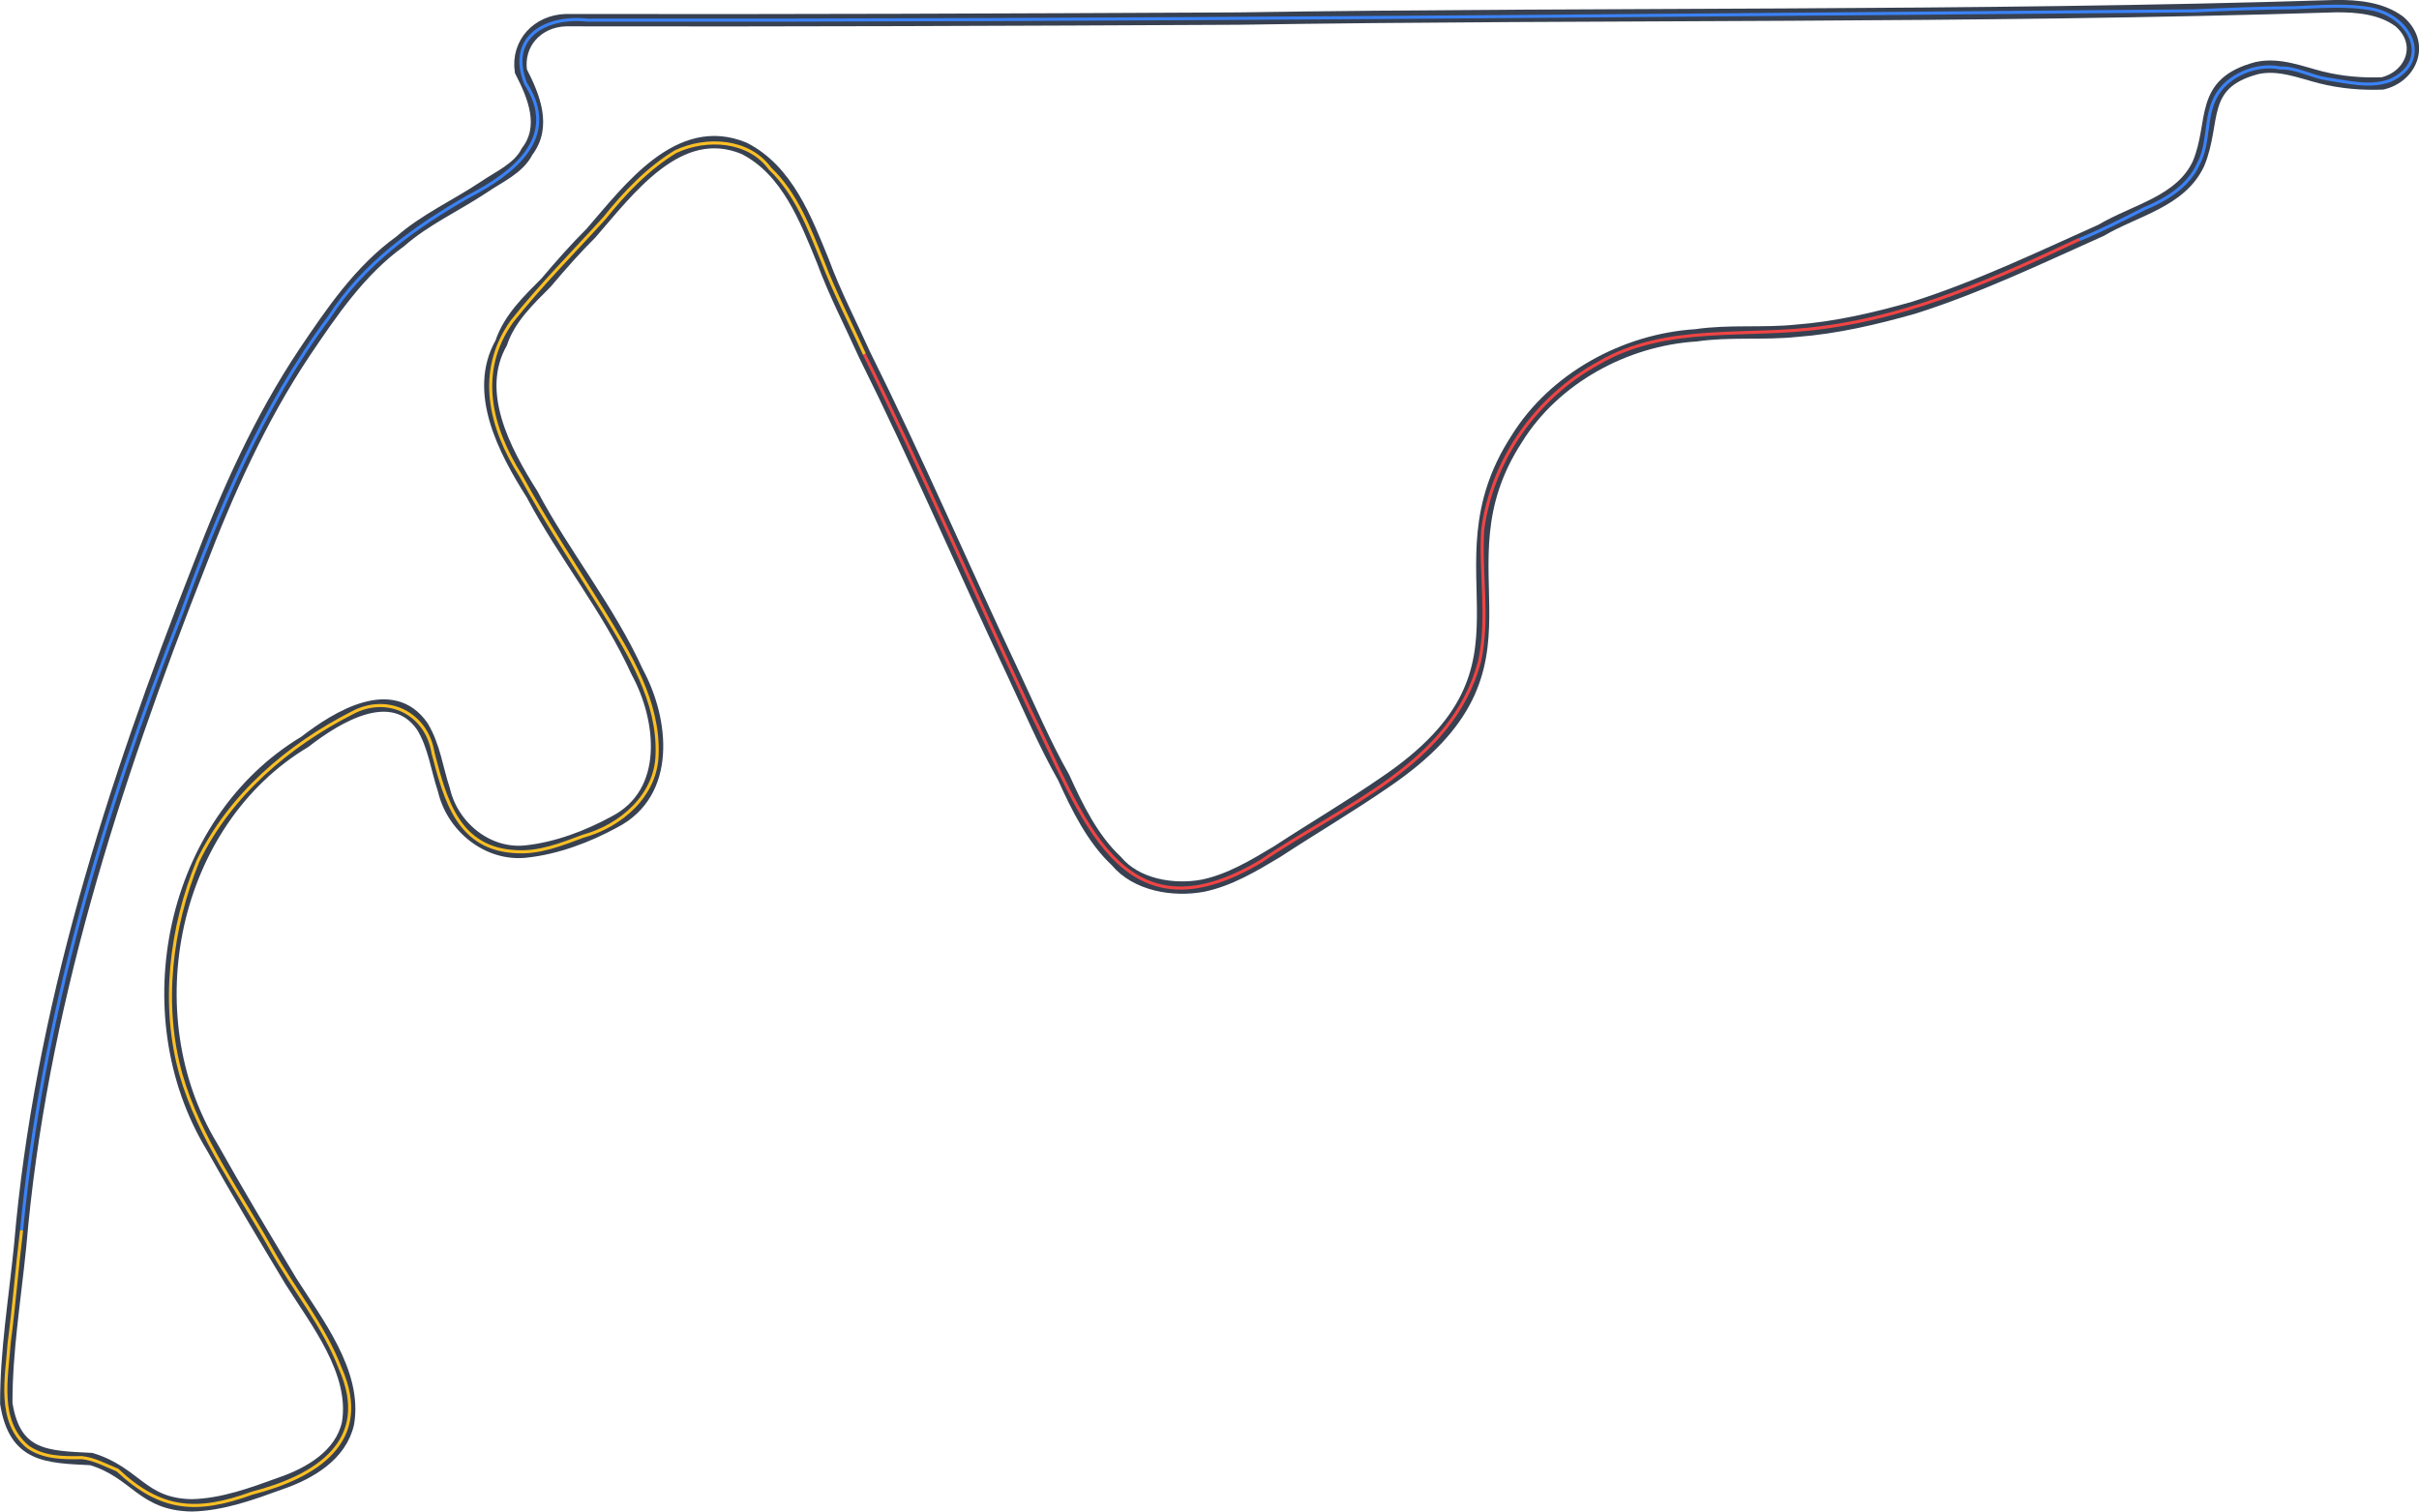
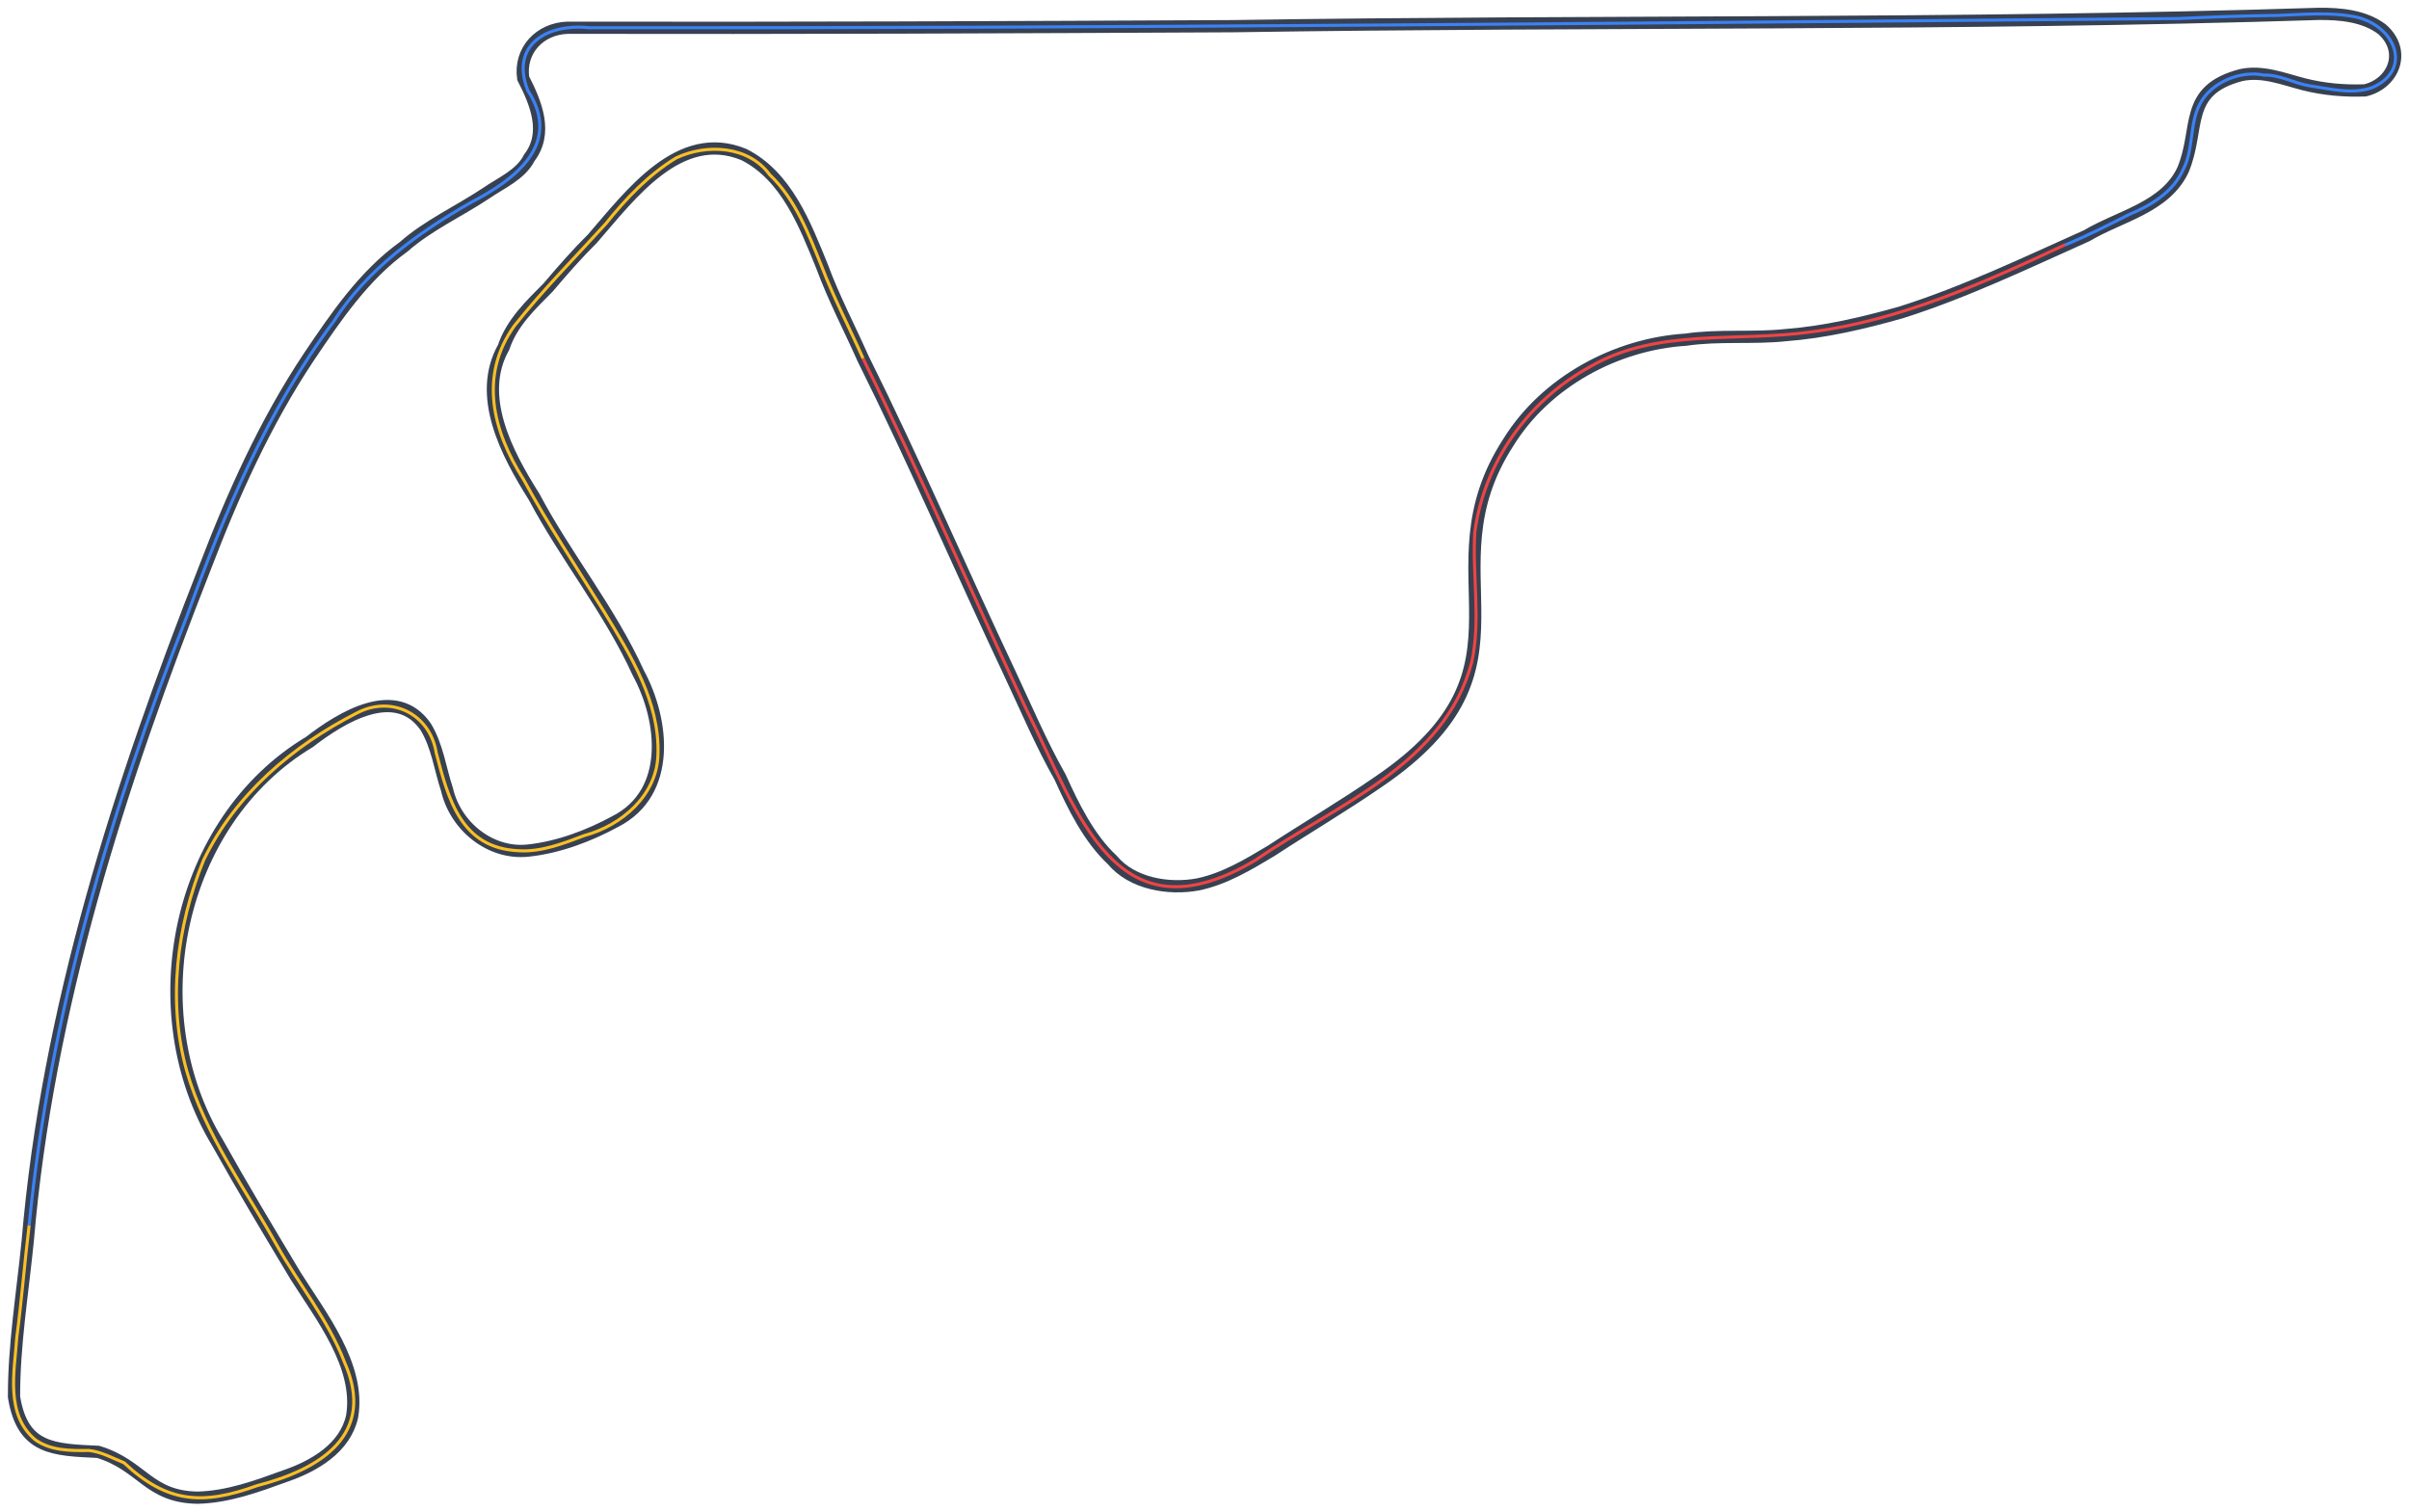
- <svg xmlns="http://www.w3.org/2000/svg" version="1.1" id="Layer_1" x="0px" y="0px" viewBox="0 0 1536.2 960.2" style="enable-background:new 0 0 1536.2 960.2;" xml:space="preserve">
+ <svg xmlns="http://www.w3.org/2000/svg" version="1.1" id="Layer_1" x="0px" y="0px" viewBox="0 0 1546.2 970.2" style="enable-background:new 0 0 1546.2 970.2;" xml:space="preserve">
  <style type="text/css">
	.st0{fill:none;stroke:#374151;stroke-width:7.854;stroke-miterlimit:3.927;}
	.st1{fill:none;stroke:#EF4444;stroke-width:1.964;stroke-miterlimit:3.927;}
	.st2{fill:none;stroke:#3B82F6;stroke-width:1.964;stroke-miterlimit:3.927;}
	.st3{fill:none;stroke:#FBBF24;stroke-width:1.964;stroke-miterlimit:3.927;}
</style>
-   <path vector-effect="non-scaling-stroke" class="st0" d="M548.8,224.8c33.1,66.5,62.6,135.2,94.3,202.3  c10.4,22.1,20.3,45.5,32.4,66.8c8.4,18.6,18.4,39,33.4,53c12.7,15.3,36.2,19.2,55,15.7c17-3.5,32.4-12.8,47.1-21.6  c22.6-14.8,46.4-28.8,68.7-44.2c109.6-74.3,28.3-133,83.5-218c23.9-38.6,68.9-63,113.9-65.8c20.8-3.1,43-0.7,63.8-2.9  c25.2-1.9,50.4-7.8,74.6-14.7c40.7-12.9,80.1-31.8,118.8-49.1c21.6-12.8,50.5-18.2,61.8-42.2c11.3-26.8-0.1-51.1,37.3-60.9  c13.9-3,27.4,2.6,40.3,5.9c13.1,3.3,26.3,4.4,39.3,3.9c18.3-4.3,27-25.2,10.8-39.3c-11.5-8.6-26.9-9.9-40.3-9.8  c-232,7.4-465.2,4.3-697.1,7.9c-142.6,0.7-285,1.3-427.1,1c-18,0.6-31,14.7-28.5,32.4c8.3,16.1,16.1,35.2,3.9,51.1  c-5.4,10.8-18.3,16.2-27.5,22.6c-17.6,11.7-37.3,20.6-53,34.4c-25.7,18.5-43.7,45.2-60.9,70.7c-28.2,42.3-48.9,88.7-66.8,135.5  C71.8,498.5,25.4,642.6,12.8,791.4c-3.4,34-8.9,67.1-8.8,100.1c5.4,33.9,25.6,33.9,54,35.3c28.5,8.7,32,28.9,63.8,29.4  c19.5-0.4,38.7-7.5,56-13.8c19.1-6.5,38.7-18.1,43.2-38.3c5.5-32.4-20.2-64.7-36.3-90.3c-17.1-28.5-34.3-57.1-50.1-85.4  c-51.1-84.4-26-206.2,59-257.2c20.8-16.1,55.5-37.2,74.6-9.8c7.6,12.5,9.3,27.2,13.7,40.3c5.5,23.9,28.1,41.8,52.1,39.2  c19.7-2.1,39.3-9.6,56-18.7c36.3-18.6,31.1-65.1,14.7-95.3c-18.3-40.2-46.7-74.9-66.8-112.9c-17.8-28.2-37.2-65-19.6-96.2  c5.2-15.7,17.8-27.5,28.5-38.3c9.3-11,19-22,28.5-31.4c24.5-28.2,55.9-71,97.2-53.9c27.5,13.9,39.4,45.5,50.1,71.7  C530.2,186.5,540,205.2,548.8,224.8z" />
-   <path vector-effect="non-scaling-stroke" class="st1" d="M548.8,224.8c36.8,74.4,69.9,150.8,105.1,225.8  c33.4,66.2,57,150.3,147.3,96.2c51-35.1,121-61,138.4-126.7c6-27.5,0.3-55.8,2-83.5c5.9-44.7,34.2-84.5,73.6-106  c43.1-25.4,95-15.8,142.4-22.6c57.2-7.4,111.1-31.6,163-56" />
-   <path vector-effect="non-scaling-stroke" class="st2" d="M1320.5,152.2c13.8-5.7,28-12.9,41.2-19.6c13.8-5.7,28.1-14.3,34.4-28.5  c7-12.9,4-29.1,10.8-42.2c7.1-14,26.1-21.9,41.2-18.7c9.9-0.4,19.7,5.4,29.5,6.9c13,1.9,27.6,5.8,40.3,1  c25.8-11.6,14.5-39.5-10.8-45.2c-16.4-3.3-33.5-1.6-50.1-1c-21.2,0.2-42.7,1-63.8,2c-339.9,2.8-680,6.3-1020.1,5.9  c-26.5-2.9-51,10.8-39.3,40.3c22.2,34.2-7.9,57-36.3,71.7c-34,19.4-66.9,43-88.4,76.6c-42.5,57-70.3,123-94.3,189.5  C65.6,516.3,26.7,647,13.7,781.5" />
-   <path vector-effect="non-scaling-stroke" class="st3" d="M13.7,781.5c-2.9,23.6-4.8,48.2-7.9,71.7c-1.5,22-7.6,49.5,11.8,65.8  c10,7.1,22.6,7.1,34.4,6.9c7.9,0.8,15.4,5,22.6,7.9c27.6,25.9,50.4,27.4,85.4,14.7c40.7-10.5,76.8-32.8,56-79.5  c-10.3-26.9-29.2-49.7-43.2-74.6c-20.3-36.4-46.3-71.4-57.9-111.9c-12.5-44.4-6.5-93.1,10.8-135.5c20.2-41.9,57.3-73.5,98.2-94.3  c22.2-11.8,47.1,0.4,51.1,25.5c7.8,30,16,61.2,53,62.8c14.6,0.9,28.9-4.8,42.2-9.8c24-6.5,46.5-25.9,47.1-52  c1.2-33.5-17.5-63.6-34.4-91.3c-17.5-28.3-36.1-56.2-52-85.4c-19.7-31-28.5-66.4-5.9-98.2c18.2-23,39.2-44.1,58.9-65.8  c12.8-16,27.6-31.6,45.2-42.2c19.6-9.2,46.4-7.7,59.9,10.8c16.6,15.8,25,38.1,33.4,58.9c7.6,19.9,17.8,39.4,26.5,58.9" />
+   <path vector-effect="non-scaling-stroke" class="st0" d="M553.8,229.8c33.1,66.5,62.6,135.2,94.3,202.3  c10.4,22.1,20.3,45.5,32.4,66.8c8.4,18.6,18.4,39,33.4,53c12.7,15.3,36.2,19.2,55,15.7c17-3.5,32.4-12.8,47.1-21.6  c22.6-14.8,46.4-28.8,68.7-44.2c109.6-74.3,28.3-133,83.5-218c23.9-38.6,68.9-63,113.9-65.8c20.8-3.1,43-0.7,63.8-2.9  c25.2-1.9,50.4-7.8,74.6-14.7c40.7-12.9,80.1-31.8,118.8-49.1c21.6-12.8,50.5-18.2,61.8-42.2c11.3-26.8-0.1-51.1,37.3-60.9  c13.9-3,27.4,2.6,40.3,5.9c13.1,3.3,26.3,4.4,39.3,3.9c18.3-4.3,27-25.2,10.8-39.3c-11.5-8.6-26.9-9.9-40.3-9.8  c-232,7.4-465.2,4.3-697.1,7.9c-142.6,0.7-285,1.3-427.1,1c-18,0.6-31,14.7-28.5,32.4c8.3,16.1,16.1,35.2,3.9,51.1  c-5.4,10.8-18.3,16.2-27.5,22.6c-17.6,11.7-37.3,20.6-53,34.4c-25.7,18.5-43.7,45.2-60.9,70.7c-28.2,42.3-48.9,88.7-66.8,135.5  C76.8,503.5,30.4,647.6,17.8,796.4c-3.4,34-8.9,67.1-8.8,100.1c5.4,33.9,25.6,33.9,54,35.3c28.5,8.7,32,28.9,63.8,29.4  c19.5-0.4,38.7-7.5,56-13.8c19.1-6.5,38.7-18.1,43.2-38.3c5.5-32.4-20.2-64.7-36.3-90.3c-17.1-28.5-34.3-57.1-50.1-85.4  c-51.1-84.4-26-206.2,59-257.2c20.8-16.1,55.5-37.2,74.6-9.8c7.6,12.5,9.3,27.2,13.7,40.3c5.5,23.9,28.1,41.8,52.1,39.2  c19.7-2.1,39.3-9.6,56-18.7c36.3-18.6,31.1-65.1,14.7-95.3c-18.3-40.2-46.7-74.9-66.8-112.9c-17.8-28.2-37.2-65-19.6-96.2  c5.2-15.7,17.8-27.5,28.5-38.3c9.3-11,19-22,28.5-31.4c24.5-28.2,55.9-71,97.2-53.9c27.5,13.9,39.4,45.5,50.1,71.7  C535.2,191.5,545.1,210.2,553.8,229.8z" />
+   <path vector-effect="non-scaling-stroke" class="st1" d="M553.8,229.8c36.8,74.4,69.9,150.8,105.1,225.8  c33.4,66.2,57,150.3,147.3,96.2c51-35.1,121-61,138.4-126.7c6-27.5,0.3-55.8,2-83.5c5.9-44.7,34.2-84.5,73.6-106  c43.1-25.4,95-15.8,142.4-22.6c57.2-7.4,111.1-31.6,163-56" />
+   <path vector-effect="non-scaling-stroke" class="st2" d="M1325.5,157.2c13.8-5.7,28-12.9,41.2-19.6c13.8-5.7,28.1-14.3,34.4-28.5  c7-12.9,4-29.1,10.8-42.2c7.1-14,26.1-21.9,41.2-18.7c9.9-0.4,19.7,5.4,29.5,6.9c13,1.9,27.6,5.8,40.3,1  c25.8-11.6,14.5-39.5-10.8-45.2c-16.4-3.3-33.5-1.6-50.1-1c-21.2,0.2-42.7,1-63.8,2c-339.9,2.8-680,6.3-1020.1,5.9  c-26.5-2.9-51,10.8-39.3,40.3c22.2,34.2-7.9,57-36.3,71.7c-34,19.4-66.9,43-88.4,76.6c-42.5,57-70.3,123-94.3,189.5  C70.6,521.3,31.8,652,18.7,786.5" />
+   <path vector-effect="non-scaling-stroke" class="st3" d="M18.7,786.5c-2.9,23.6-4.8,48.2-7.9,71.7c-1.5,22-7.6,49.5,11.8,65.8  c10,7.1,22.6,7.1,34.4,6.9c7.9,0.8,15.4,5,22.6,7.9c27.6,25.9,50.4,27.4,85.4,14.7c40.7-10.5,76.8-32.8,56-79.5  c-10.3-26.9-29.2-49.7-43.2-74.6c-20.3-36.4-46.3-71.4-57.9-111.9c-12.5-44.4-6.5-93.1,10.8-135.5c20.2-41.9,57.3-73.5,98.2-94.3  c22.2-11.8,47.1,0.4,51.1,25.5c7.8,30,16,61.2,53,62.8c14.6,0.9,28.9-4.8,42.2-9.8c24-6.5,46.5-25.9,47.1-52  c1.2-33.5-17.5-63.6-34.4-91.3c-17.5-28.3-36.1-56.2-52-85.4c-19.7-31-28.5-66.4-5.9-98.2c18.2-23,39.2-44.1,58.9-65.8  c12.8-16,27.6-31.6,45.2-42.2c19.6-9.2,46.4-7.7,59.9,10.8c16.6,15.8,25,38.1,33.4,58.9c7.6,19.9,17.8,39.4,26.5,58.9" />
</svg>
